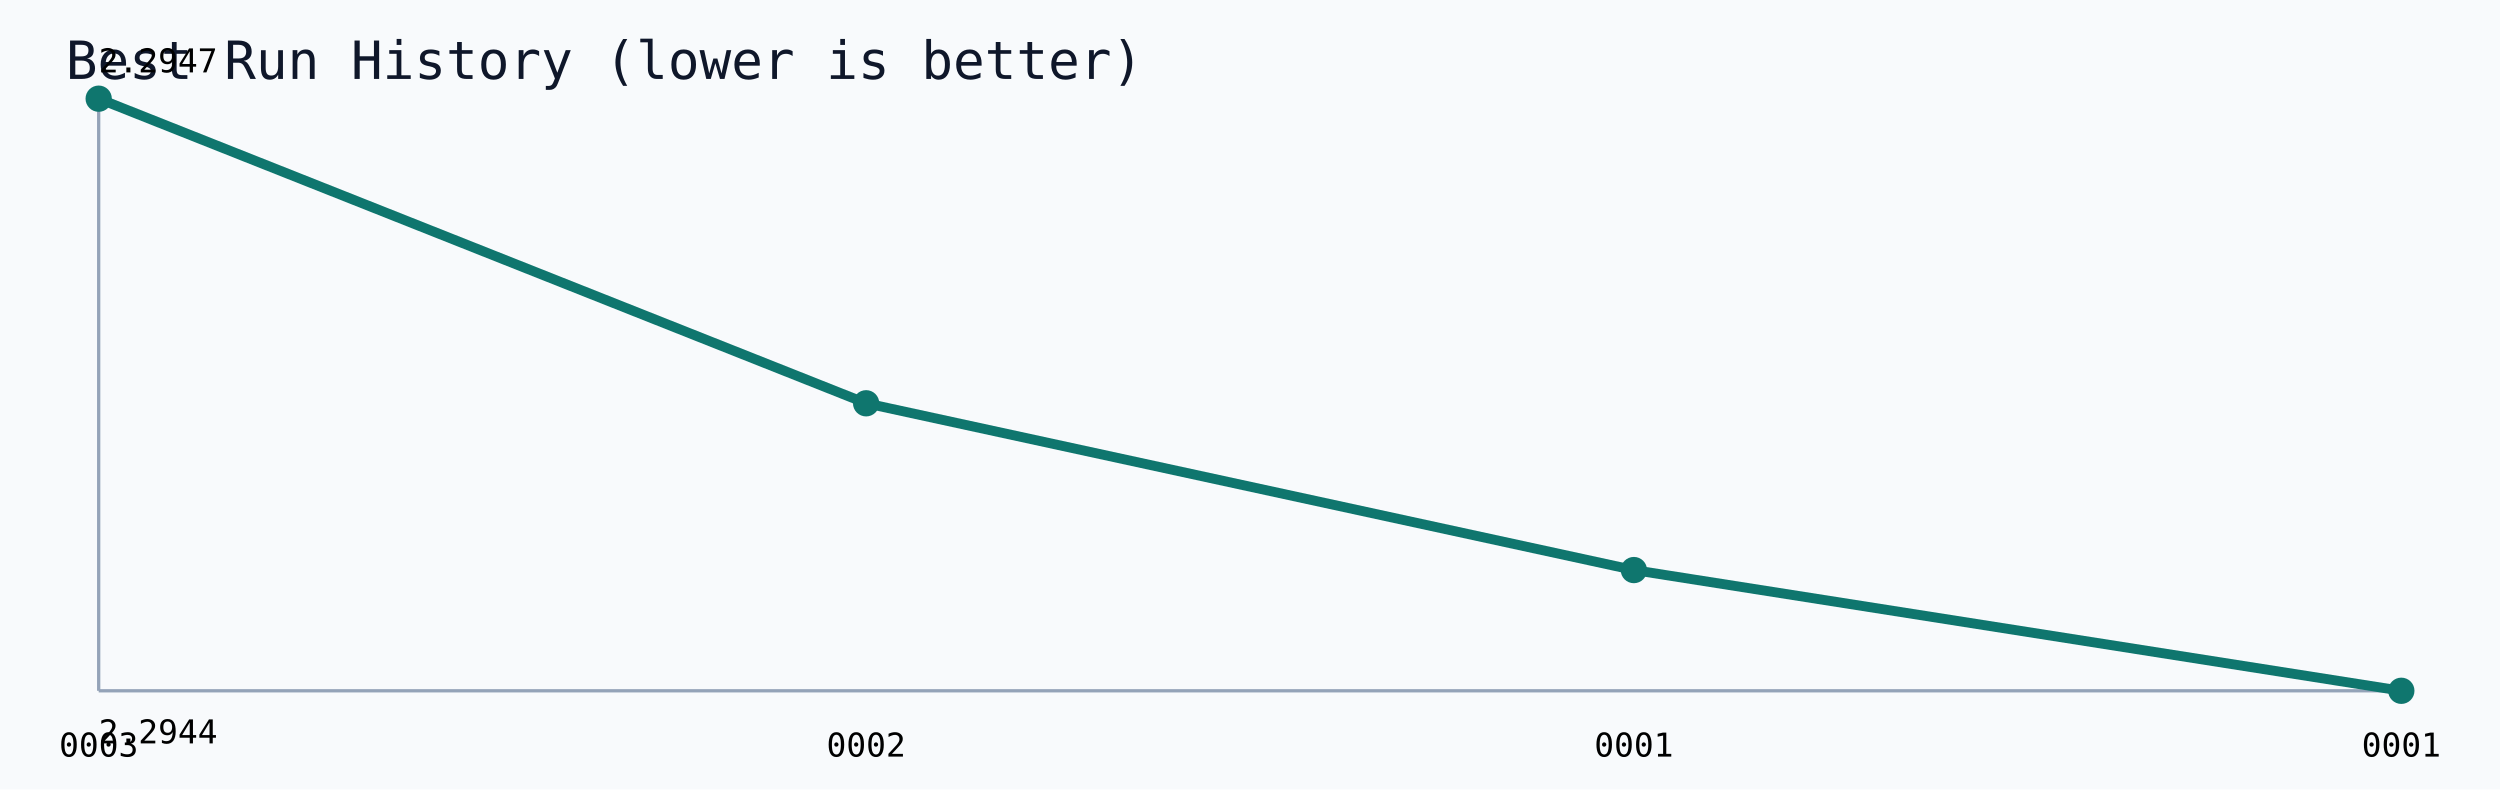
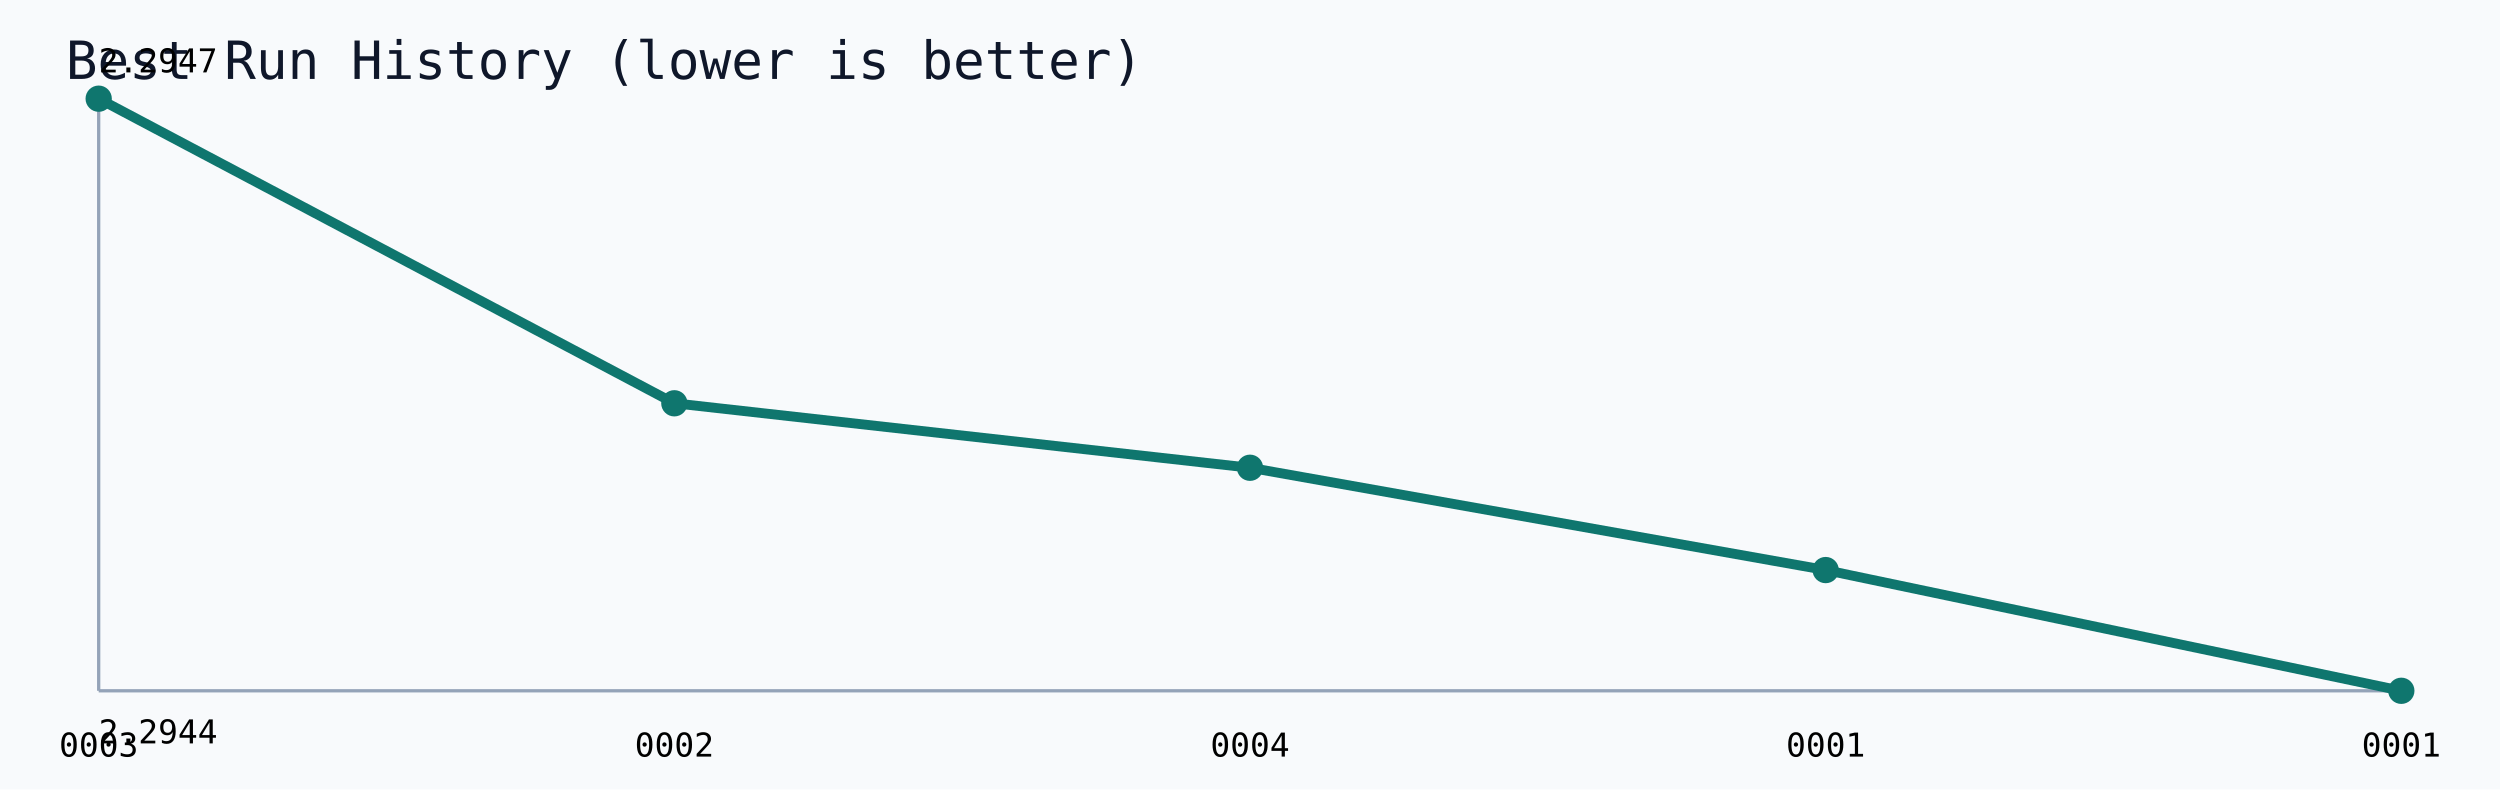
<svg xmlns="http://www.w3.org/2000/svg" width="760" height="240" viewBox="0 0 760 240">
  <rect width="100%" height="100%" fill="#f8fafc" />
  <text x="20" y="24" font-family="monospace" font-size="16" fill="#0f172a">Best Run History (lower is better)</text>
  <line x1="30" y1="210" x2="730" y2="210" stroke="#94a3b8" />
  <line x1="30" y1="30" x2="30" y2="210" stroke="#94a3b8" />
-   <polyline fill="none" stroke="#0f766e" stroke-width="3" points="30.0,30.0 263.3,122.6 496.7,173.3 730.0,210.0" />
+   <polyline fill="none" stroke="#0f766e" stroke-width="3" points="30.0,30.0 205.0,122.6 380.0,142.2 555.0,173.3 730.0,210.0" />
  <circle cx="30.0" cy="30.0" r="4" fill="#0f766e" />
  <text x="30.0" y="230" text-anchor="middle" font-family="monospace" font-size="10">0003</text>
-   <circle cx="263.3" cy="122.6" r="4" fill="#0f766e" />
-   <text x="263.3" y="230" text-anchor="middle" font-family="monospace" font-size="10">0002</text>
-   <circle cx="496.7" cy="173.3" r="4" fill="#0f766e" />
-   <text x="496.7" y="230" text-anchor="middle" font-family="monospace" font-size="10">0001</text>
+   <circle cx="205.0" cy="122.6" r="4" fill="#0f766e" />
+   <text x="205.0" y="230" text-anchor="middle" font-family="monospace" font-size="10">0002</text>
+   <circle cx="380.0" cy="142.2" r="4" fill="#0f766e" />
+   <text x="380.0" y="230" text-anchor="middle" font-family="monospace" font-size="10">0004</text>
+   <circle cx="555.0" cy="173.3" r="4" fill="#0f766e" />
+   <text x="555.0" y="230" text-anchor="middle" font-family="monospace" font-size="10">0001</text>
  <circle cx="730.0" cy="210.0" r="4" fill="#0f766e" />
  <text x="730.0" y="230" text-anchor="middle" font-family="monospace" font-size="10">0001</text>
  <text x="30" y="22" font-family="monospace" font-size="10">2.2947</text>
  <text x="30" y="226" font-family="monospace" font-size="10">2.2944</text>
</svg>
